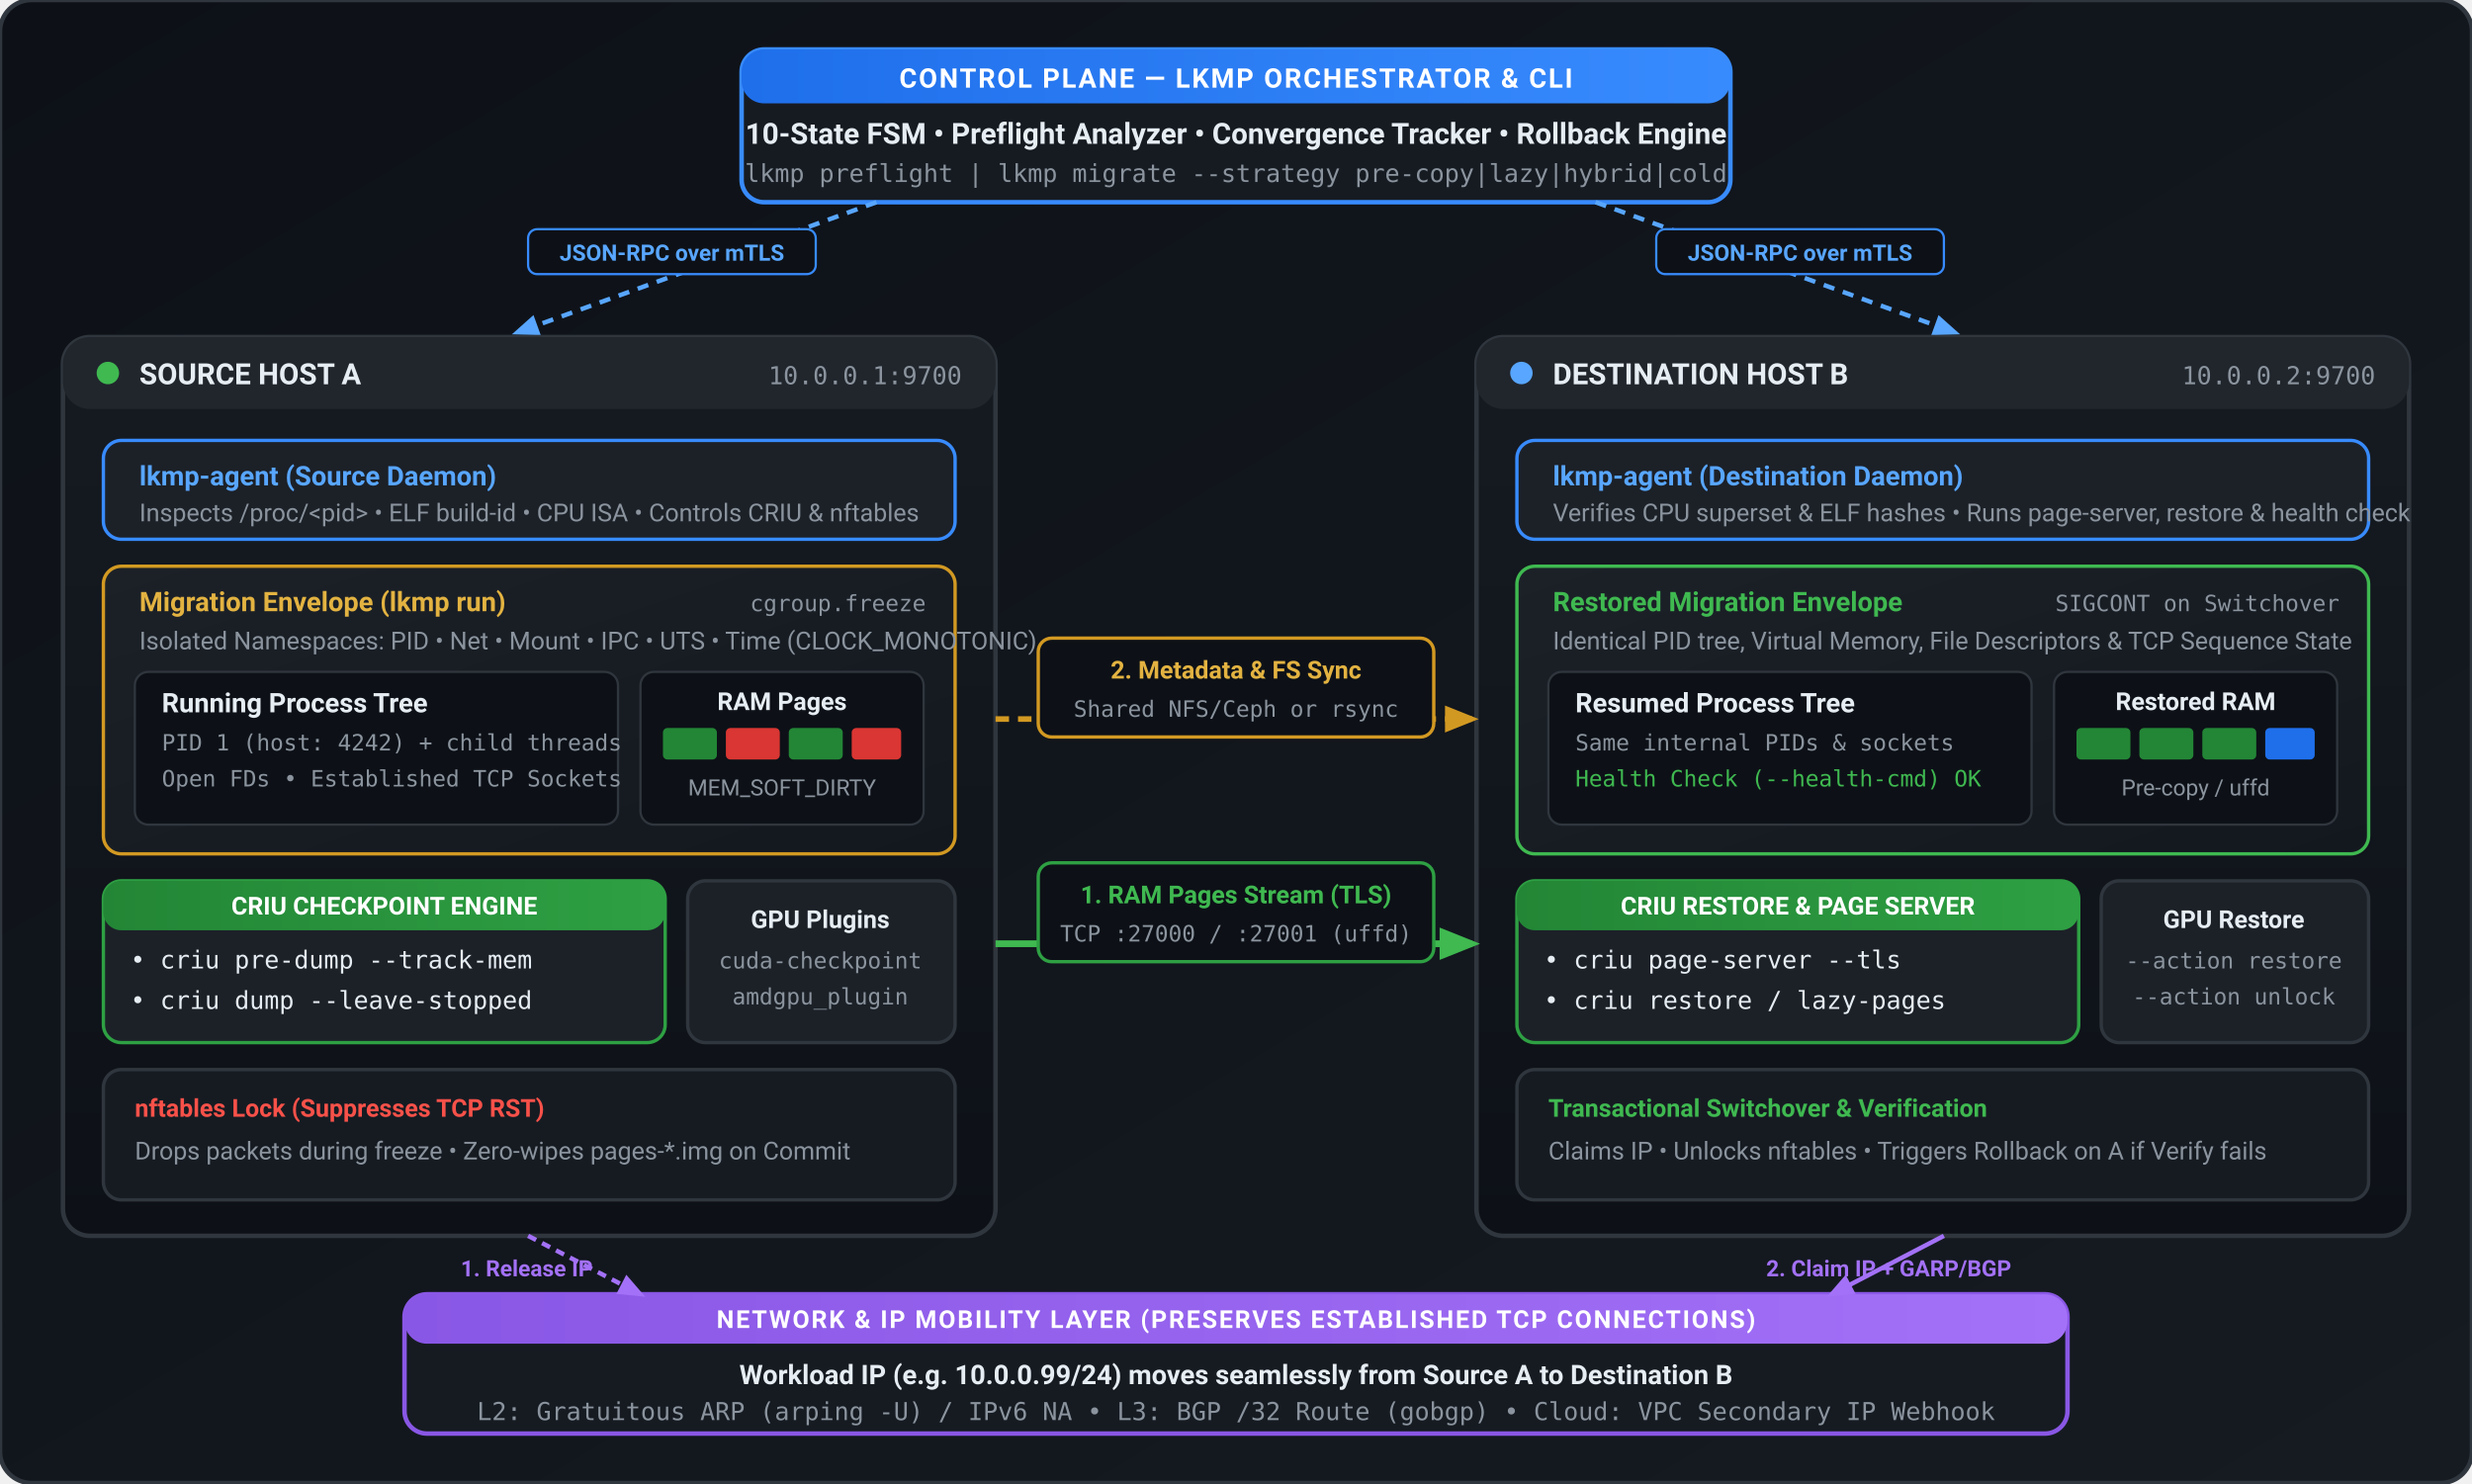
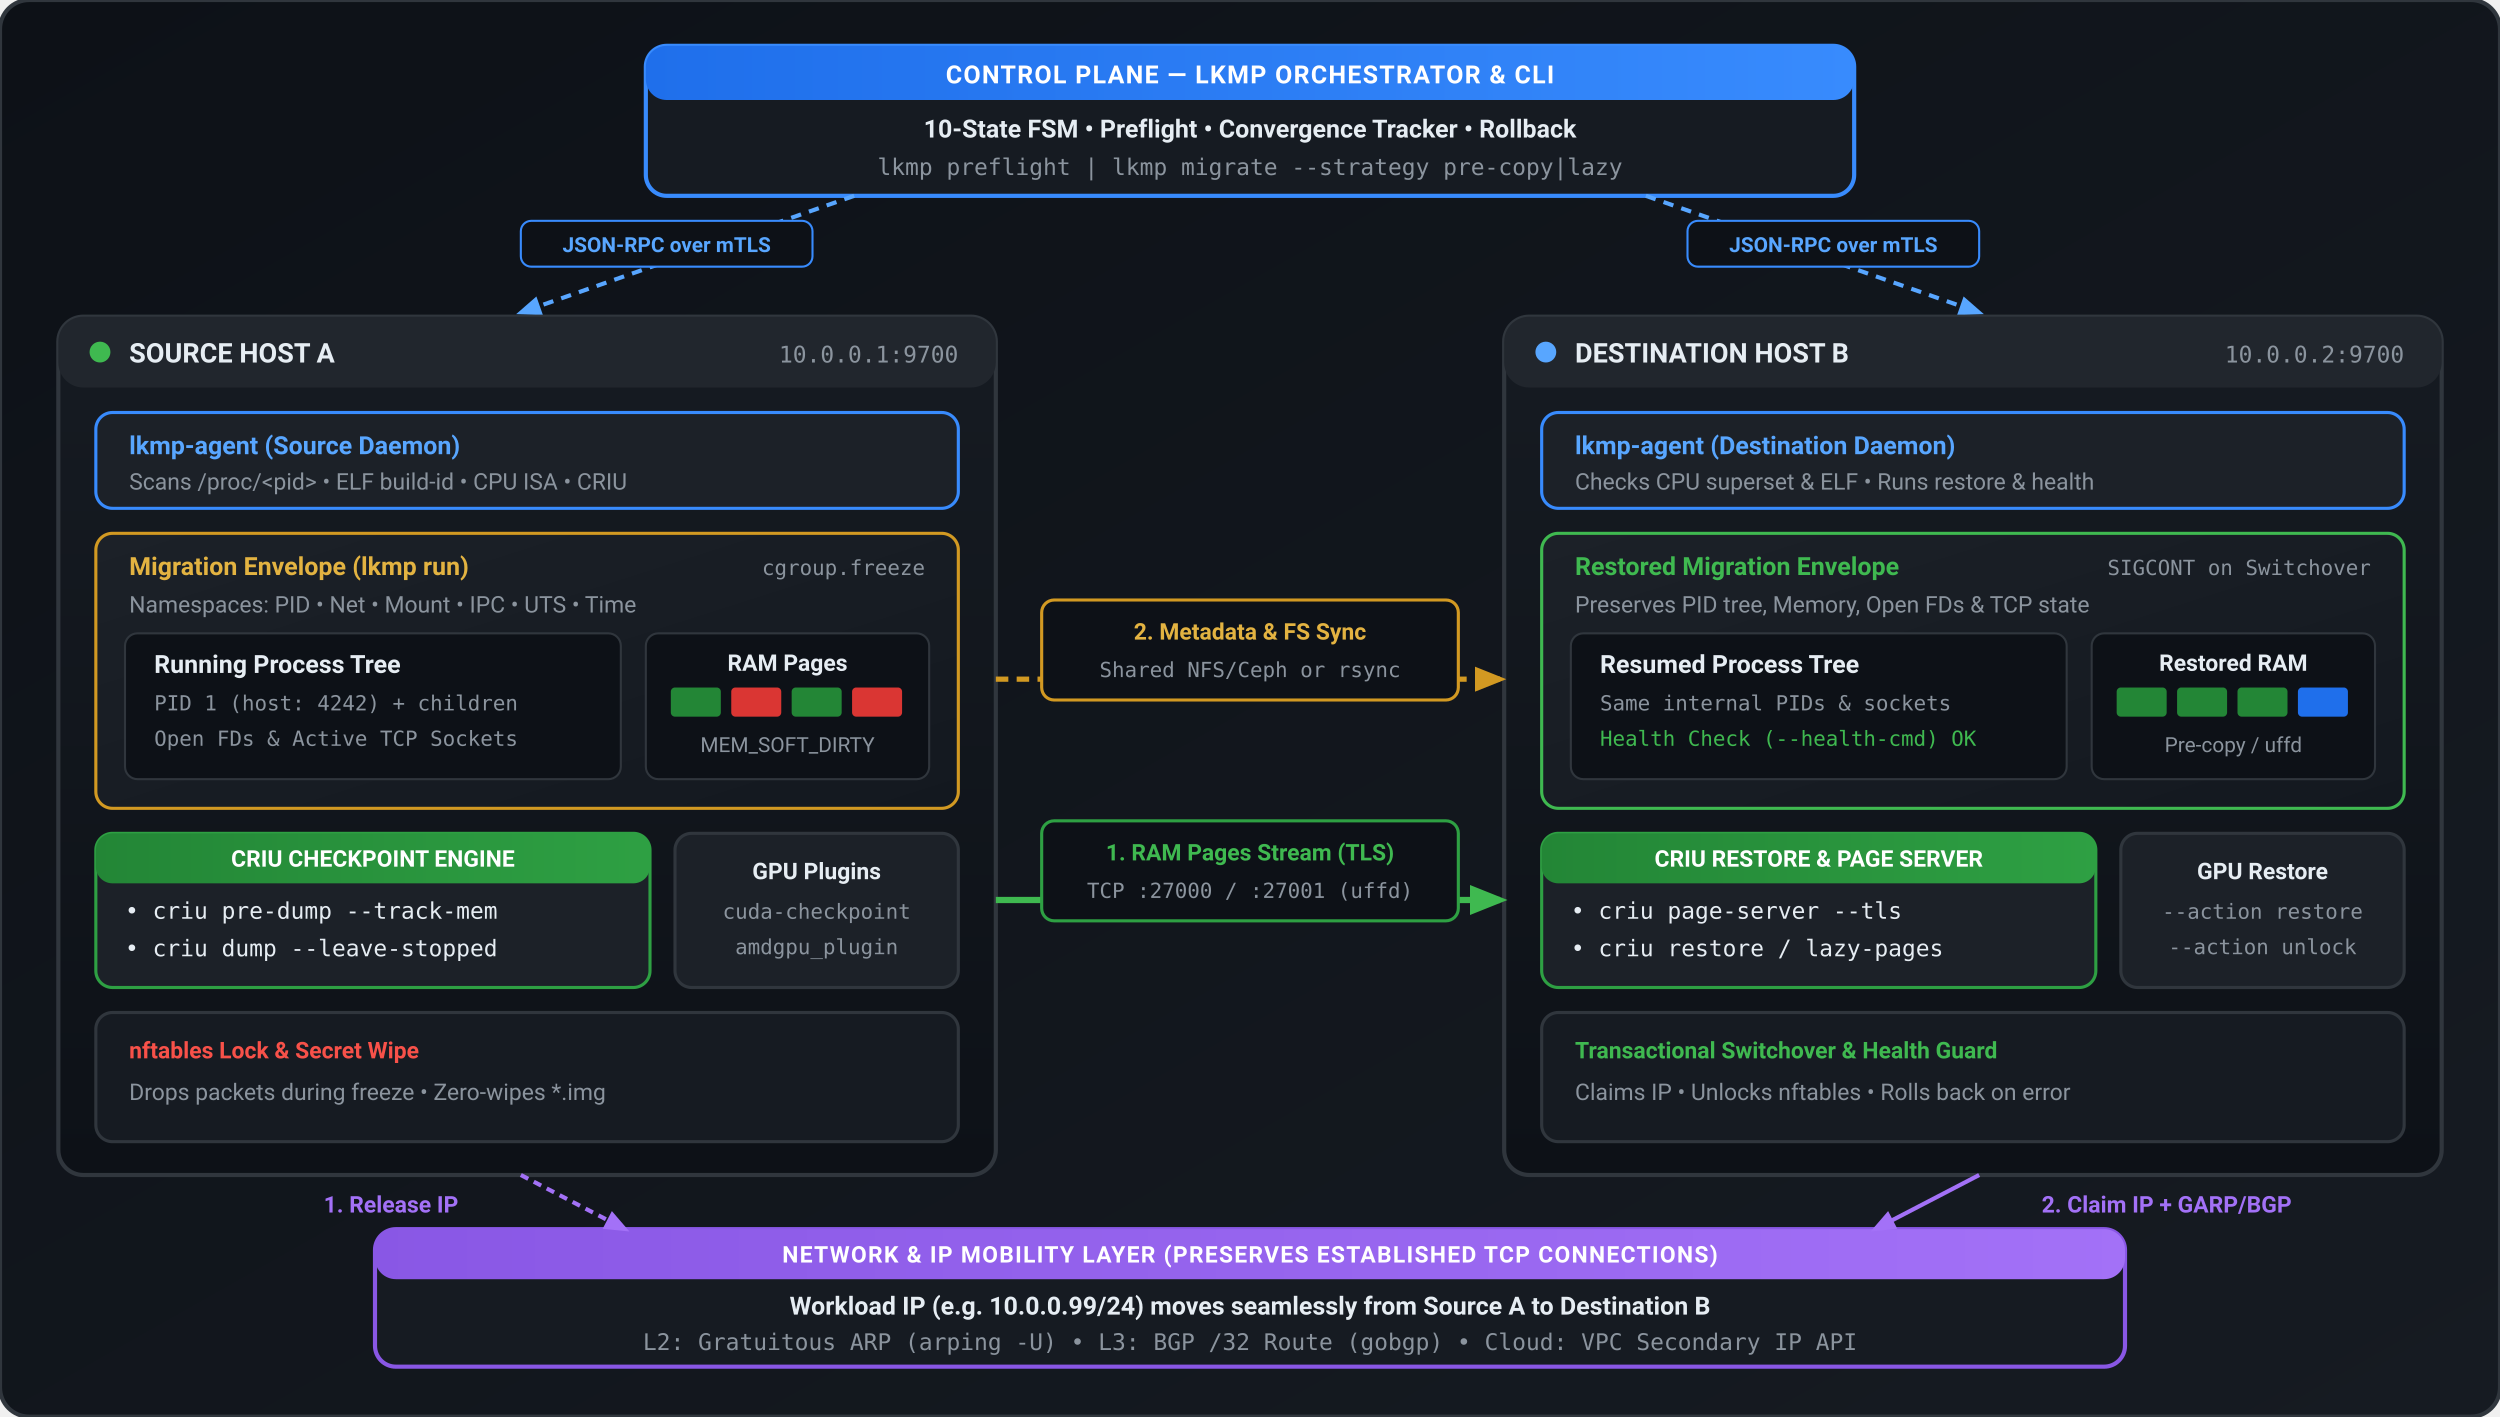
- <svg xmlns="http://www.w3.org/2000/svg" viewBox="0 0 1100 660" width="100%" height="100%" font-family="-apple-system, BlinkMacSystemFont, 'Segoe UI', Roboto, Helvetica, Arial, sans-serif">
+ <svg xmlns="http://www.w3.org/2000/svg" viewBox="0 0 1200 680" width="100%" height="100%" font-family="-apple-system, BlinkMacSystemFont, 'Segoe UI', Roboto, Helvetica, Arial, sans-serif">
  <defs>
    <linearGradient id="bgGrad" x1="0%" y1="0%" x2="100%" y2="100%">
      <stop offset="0%" stop-color="#0d1117" />
      <stop offset="100%" stop-color="#161b22" />
    </linearGradient>
    <linearGradient id="ctrlGrad" x1="0%" y1="0%" x2="100%" y2="0%">
      <stop offset="0%" stop-color="#1f6feb" />
      <stop offset="100%" stop-color="#388bfd" />
    </linearGradient>
-     <linearGradient id="hostAGrad" x1="0%" y1="0%" x2="0%" y2="100%">
+     <linearGradient id="hostGrad" x1="0%" y1="0%" x2="0%" y2="100%">
      <stop offset="0%" stop-color="#161b22" />
      <stop offset="100%" stop-color="#0d1117" />
    </linearGradient>
    <linearGradient id="criuGrad" x1="0%" y1="0%" x2="100%" y2="0%">
      <stop offset="0%" stop-color="#238636" />
      <stop offset="100%" stop-color="#2ea043" />
    </linearGradient>
    <linearGradient id="envGrad" x1="0%" y1="0%" x2="100%" y2="100%">
      <stop offset="0%" stop-color="#1c2128" />
      <stop offset="100%" stop-color="#13181f" />
    </linearGradient>
    <linearGradient id="netGrad" x1="0%" y1="0%" x2="100%" y2="0%">
      <stop offset="0%" stop-color="#8957e5" />
      <stop offset="100%" stop-color="#a371f7" />
    </linearGradient>
    <marker id="arrowBlue" viewBox="0 0 10 10" refX="8" refY="5" markerWidth="6" markerHeight="6" orient="auto-start-reverse">
      <path d="M 0 1 L 10 5 L 0 9 z" fill="#58a6ff" />
    </marker>
    <marker id="arrowGreen" viewBox="0 0 10 10" refX="8" refY="5" markerWidth="6" markerHeight="6" orient="auto-start-reverse">
      <path d="M 0 1 L 10 5 L 0 9 z" fill="#3fb950" />
    </marker>
    <marker id="arrowAmber" viewBox="0 0 10 10" refX="8" refY="5" markerWidth="6" markerHeight="6" orient="auto-start-reverse">
      <path d="M 0 1 L 10 5 L 0 9 z" fill="#d29922" />
    </marker>
    <marker id="arrowPurple" viewBox="0 0 10 10" refX="8" refY="5" markerWidth="6" markerHeight="6" orient="auto-start-reverse">
      <path d="M 0 1 L 10 5 L 0 9 z" fill="#a371f7" />
    </marker>
  </defs>
-   <rect width="1100" height="660" rx="14" fill="url(#bgGrad)" stroke="#30363d" stroke-width="2" />
-   <rect x="330" y="22" width="440" height="68" rx="10" fill="#161b22" stroke="#388bfd" stroke-width="2" />
-   <rect x="330" y="22" width="440" height="24" rx="10" fill="url(#ctrlGrad)" />
-   <text x="550" y="39" fill="#ffffff" font-size="12" font-weight="700" text-anchor="middle" letter-spacing="0.8">CONTROL PLANE — LKMP ORCHESTRATOR &amp; CLI</text>
-   <text x="550" y="64" fill="#e6edf3" font-size="13" font-weight="600" text-anchor="middle">10-State FSM • Preflight Analyzer • Convergence Tracker • Rollback Engine</text>
-   <text x="550" y="81" fill="#8b949e" font-size="11" font-family="ui-monospace, SFMono-Regular, Menlo, monospace" text-anchor="middle">lkmp preflight | lkmp migrate --strategy pre-copy|lazy|hybrid|cold</text>
-   <path d="M 390 90 L 230 148" fill="none" stroke="#58a6ff" stroke-width="2" stroke-dasharray="5,4" marker-end="url(#arrowBlue)" />
-   <rect x="235" y="102" width="128" height="20" rx="4" fill="#0d1117" stroke="#388bfd" stroke-width="1" />
-   <text x="299" y="116" fill="#58a6ff" font-size="10" font-weight="600" text-anchor="middle">JSON-RPC over mTLS</text>
-   <path d="M 710 90 L 870 148" fill="none" stroke="#58a6ff" stroke-width="2" stroke-dasharray="5,4" marker-end="url(#arrowBlue)" />
-   <rect x="737" y="102" width="128" height="20" rx="4" fill="#0d1117" stroke="#388bfd" stroke-width="1" />
-   <text x="801" y="116" fill="#58a6ff" font-size="10" font-weight="600" text-anchor="middle">JSON-RPC over mTLS</text>
-   <rect x="28" y="150" width="415" height="400" rx="12" fill="url(#hostAGrad)" stroke="#30363d" stroke-width="2" />
-   <rect x="28" y="150" width="415" height="32" rx="12" fill="#21262d" />
-   <circle cx="48" cy="166" r="5" fill="#3fb950" />
-   <text x="62" y="171" fill="#e6edf3" font-size="13" font-weight="700">SOURCE HOST A</text>
-   <text x="428" y="171" fill="#8b949e" font-size="11" font-family="ui-monospace, SFMono-Regular, Menlo, monospace" text-anchor="end">10.0.0.1:9700</text>
-   <rect x="46" y="196" width="379" height="44" rx="8" fill="#1c2128" stroke="#388bfd" stroke-width="1.5" />
-   <text x="62" y="216" fill="#58a6ff" font-size="12" font-weight="700">lkmp-agent (Source Daemon)</text>
-   <text x="62" y="232" fill="#8b949e" font-size="11">Inspects /proc/&lt;pid&gt; • ELF build-id • CPU ISA • Controls CRIU &amp; nftables</text>
-   <rect x="46" y="252" width="379" height="128" rx="8" fill="url(#envGrad)" stroke="#d29922" stroke-width="1.5" />
-   <text x="62" y="272" fill="#e3b341" font-size="12" font-weight="700">Migration Envelope (lkmp run)</text>
-   <text x="412" y="272" fill="#8b949e" font-size="10" font-family="ui-monospace, SFMono-Regular, Menlo, monospace" text-anchor="end">cgroup.freeze</text>
-   <text x="62" y="289" fill="#8b949e" font-size="11">Isolated Namespaces: PID • Net • Mount • IPC • UTS • Time (CLOCK_MONOTONIC)</text>
-   <rect x="60" y="299" width="215" height="68" rx="6" fill="#0d1117" stroke="#30363d" stroke-width="1" />
-   <text x="72" y="317" fill="#e6edf3" font-size="12" font-weight="600">Running Process Tree</text>
-   <text x="72" y="334" fill="#8b949e" font-size="10" font-family="ui-monospace, SFMono-Regular, Menlo, monospace">PID 1 (host: 4242) + child threads</text>
-   <text x="72" y="350" fill="#8b949e" font-size="10" font-family="ui-monospace, SFMono-Regular, Menlo, monospace">Open FDs • Established TCP Sockets</text>
-   <rect x="285" y="299" width="126" height="68" rx="6" fill="#0d1117" stroke="#30363d" stroke-width="1" />
-   <text x="348" y="316" fill="#e6edf3" font-size="11" font-weight="600" text-anchor="middle">RAM Pages</text>
-   <rect x="295" y="324" width="24" height="14" rx="2" fill="#238636" />
-   <rect x="323" y="324" width="24" height="14" rx="2" fill="#da3633" />
-   <rect x="351" y="324" width="24" height="14" rx="2" fill="#238636" />
-   <rect x="379" y="324" width="22" height="14" rx="2" fill="#da3633" />
-   <text x="348" y="354" fill="#8b949e" font-size="10" text-anchor="middle">MEM_SOFT_DIRTY</text>
-   <rect x="46" y="392" width="250" height="72" rx="8" fill="#1c2128" stroke="#2ea043" stroke-width="1.5" />
-   <rect x="46" y="392" width="250" height="22" rx="8" fill="url(#criuGrad)" />
-   <text x="171" y="407" fill="#ffffff" font-size="11" font-weight="700" text-anchor="middle">CRIU CHECKPOINT ENGINE</text>
-   <text x="58" y="431" fill="#e6edf3" font-size="11" font-family="ui-monospace, SFMono-Regular, Menlo, monospace">• criu pre-dump --track-mem</text>
-   <text x="58" y="449" fill="#e6edf3" font-size="11" font-family="ui-monospace, SFMono-Regular, Menlo, monospace">• criu dump --leave-stopped</text>
-   <rect x="306" y="392" width="119" height="72" rx="8" fill="#1c2128" stroke="#30363d" stroke-width="1.5" />
-   <text x="365" y="413" fill="#e6edf3" font-size="11" font-weight="700" text-anchor="middle">GPU Plugins</text>
-   <text x="365" y="431" fill="#8b949e" font-size="10" font-family="ui-monospace, SFMono-Regular, Menlo, monospace" text-anchor="middle">cuda-checkpoint</text>
-   <text x="365" y="447" fill="#8b949e" font-size="10" font-family="ui-monospace, SFMono-Regular, Menlo, monospace" text-anchor="middle">amdgpu_plugin</text>
-   <rect x="46" y="476" width="379" height="58" rx="8" fill="#161b22" stroke="#30363d" stroke-width="1.5" />
-   <text x="60" y="497" fill="#f85149" font-size="11" font-weight="700">nftables Lock (Suppresses TCP RST)</text>
-   <text x="60" y="516" fill="#8b949e" font-size="11">Drops packets during freeze • Zero-wipes pages-*.img on Commit</text>
-   <rect x="657" y="150" width="415" height="400" rx="12" fill="url(#hostAGrad)" stroke="#30363d" stroke-width="2" />
-   <rect x="657" y="150" width="415" height="32" rx="12" fill="#21262d" />
-   <circle cx="677" cy="166" r="5" fill="#58a6ff" />
-   <text x="691" y="171" fill="#e6edf3" font-size="13" font-weight="700">DESTINATION HOST B</text>
-   <text x="1057" y="171" fill="#8b949e" font-size="11" font-family="ui-monospace, SFMono-Regular, Menlo, monospace" text-anchor="end">10.0.0.2:9700</text>
-   <rect x="675" y="196" width="379" height="44" rx="8" fill="#1c2128" stroke="#388bfd" stroke-width="1.5" />
-   <text x="691" y="216" fill="#58a6ff" font-size="12" font-weight="700">lkmp-agent (Destination Daemon)</text>
-   <text x="691" y="232" fill="#8b949e" font-size="11">Verifies CPU superset &amp; ELF hashes • Runs page-server, restore &amp; health check</text>
-   <rect x="675" y="252" width="379" height="128" rx="8" fill="url(#envGrad)" stroke="#3fb950" stroke-width="1.5" />
-   <text x="691" y="272" fill="#3fb950" font-size="12" font-weight="700">Restored Migration Envelope</text>
-   <text x="1041" y="272" fill="#8b949e" font-size="10" font-family="ui-monospace, SFMono-Regular, Menlo, monospace" text-anchor="end">SIGCONT on Switchover</text>
-   <text x="691" y="289" fill="#8b949e" font-size="11">Identical PID tree, Virtual Memory, File Descriptors &amp; TCP Sequence State</text>
-   <rect x="689" y="299" width="215" height="68" rx="6" fill="#0d1117" stroke="#30363d" stroke-width="1" />
-   <text x="701" y="317" fill="#e6edf3" font-size="12" font-weight="600">Resumed Process Tree</text>
-   <text x="701" y="334" fill="#8b949e" font-size="10" font-family="ui-monospace, SFMono-Regular, Menlo, monospace">Same internal PIDs &amp; sockets</text>
-   <text x="701" y="350" fill="#3fb950" font-size="10" font-family="ui-monospace, SFMono-Regular, Menlo, monospace">Health Check (--health-cmd) OK</text>
-   <rect x="914" y="299" width="126" height="68" rx="6" fill="#0d1117" stroke="#30363d" stroke-width="1" />
-   <text x="977" y="316" fill="#e6edf3" font-size="11" font-weight="600" text-anchor="middle">Restored RAM</text>
-   <rect x="924" y="324" width="24" height="14" rx="2" fill="#238636" />
-   <rect x="952" y="324" width="24" height="14" rx="2" fill="#238636" />
-   <rect x="980" y="324" width="24" height="14" rx="2" fill="#238636" />
-   <rect x="1008" y="324" width="22" height="14" rx="2" fill="#1f6feb" />
-   <text x="977" y="354" fill="#8b949e" font-size="10" text-anchor="middle">Pre-copy / uffd</text>
-   <rect x="675" y="392" width="250" height="72" rx="8" fill="#1c2128" stroke="#2ea043" stroke-width="1.5" />
-   <rect x="675" y="392" width="250" height="22" rx="8" fill="url(#criuGrad)" />
-   <text x="800" y="407" fill="#ffffff" font-size="11" font-weight="700" text-anchor="middle">CRIU RESTORE &amp; PAGE SERVER</text>
-   <text x="687" y="431" fill="#e6edf3" font-size="11" font-family="ui-monospace, SFMono-Regular, Menlo, monospace">• criu page-server --tls</text>
-   <text x="687" y="449" fill="#e6edf3" font-size="11" font-family="ui-monospace, SFMono-Regular, Menlo, monospace">• criu restore / lazy-pages</text>
-   <rect x="935" y="392" width="119" height="72" rx="8" fill="#1c2128" stroke="#30363d" stroke-width="1.5" />
-   <text x="994" y="413" fill="#e6edf3" font-size="11" font-weight="700" text-anchor="middle">GPU Restore</text>
-   <text x="994" y="431" fill="#8b949e" font-size="10" font-family="ui-monospace, SFMono-Regular, Menlo, monospace" text-anchor="middle">--action restore</text>
-   <text x="994" y="447" fill="#8b949e" font-size="10" font-family="ui-monospace, SFMono-Regular, Menlo, monospace" text-anchor="middle">--action unlock</text>
-   <rect x="675" y="476" width="379" height="58" rx="8" fill="#161b22" stroke="#30363d" stroke-width="1.5" />
-   <text x="689" y="497" fill="#3fb950" font-size="11" font-weight="700">Transactional Switchover &amp; Verification</text>
-   <text x="689" y="516" fill="#8b949e" font-size="11">Claims IP • Unlocks nftables • Triggers Rollback on A if Verify fails</text>
-   <path d="M 443 420 L 655 420" fill="none" stroke="#3fb950" stroke-width="3" marker-end="url(#arrowGreen)" />
-   <rect x="462" y="384" width="176" height="44" rx="6" fill="#0d1117" stroke="#2ea043" stroke-width="1.5" />
-   <text x="550" y="402" fill="#3fb950" font-size="11" font-weight="700" text-anchor="middle">1. RAM Pages Stream (TLS)</text>
-   <text x="550" y="419" fill="#8b949e" font-size="10" font-family="ui-monospace, SFMono-Regular, Menlo, monospace" text-anchor="middle">TCP :27000 / :27001 (uffd)</text>
-   <path d="M 443 320 L 655 320" fill="none" stroke="#d29922" stroke-width="2.5" stroke-dasharray="6,4" marker-end="url(#arrowAmber)" />
-   <rect x="462" y="284" width="176" height="44" rx="6" fill="#0d1117" stroke="#d29922" stroke-width="1.5" />
-   <text x="550" y="302" fill="#e3b341" font-size="11" font-weight="700" text-anchor="middle">2. Metadata &amp; FS Sync</text>
-   <text x="550" y="319" fill="#8b949e" font-size="10" font-family="ui-monospace, SFMono-Regular, Menlo, monospace" text-anchor="middle">Shared NFS/Ceph or rsync</text>
-   <rect x="180" y="576" width="740" height="62" rx="10" fill="#161b22" stroke="#8957e5" stroke-width="2" />
-   <rect x="180" y="576" width="740" height="22" rx="10" fill="url(#netGrad)" />
-   <text x="550" y="591" fill="#ffffff" font-size="11" font-weight="700" text-anchor="middle" letter-spacing="0.8">NETWORK &amp; IP MOBILITY LAYER (PRESERVES ESTABLISHED TCP CONNECTIONS)</text>
-   <text x="550" y="616" fill="#e6edf3" font-size="12" font-weight="600" text-anchor="middle">Workload IP (e.g. 10.0.0.99/24) moves seamlessly from Source A to Destination B</text>
-   <text x="550" y="632" fill="#8b949e" font-size="11" font-family="ui-monospace, SFMono-Regular, Menlo, monospace" text-anchor="middle">L2: Gratuitous ARP (arping -U) / IPv6 NA   •   L3: BGP /32 Route (gobgp)   •   Cloud: VPC Secondary IP Webhook</text>
-   <path d="M 235 550 L 285 576" fill="none" stroke="#a371f7" stroke-width="2" stroke-dasharray="4,3" marker-end="url(#arrowPurple)" />
-   <text x="205" y="568" fill="#a371f7" font-size="10" font-weight="600">1. Release IP</text>
-   <path d="M 865 550 L 815 576" fill="none" stroke="#a371f7" stroke-width="2" marker-end="url(#arrowPurple)" />
-   <text x="895" y="568" fill="#a371f7" font-size="10" font-weight="600" text-anchor="end">2. Claim IP + GARP/BGP</text>
+   <rect width="1200" height="680" rx="14" fill="url(#bgGrad)" stroke="#30363d" stroke-width="2" />
+   <rect x="310" y="22" width="580" height="72" rx="10" fill="#161b22" stroke="#388bfd" stroke-width="2" />
+   <rect x="310" y="22" width="580" height="26" rx="10" fill="url(#ctrlGrad)" />
+   <text x="600" y="40" fill="#ffffff" font-size="12" font-weight="700" text-anchor="middle" letter-spacing="0.6">CONTROL PLANE — LKMP ORCHESTRATOR &amp; CLI</text>
+   <text x="600" y="66" fill="#e6edf3" font-size="12" font-weight="600" text-anchor="middle">10-State FSM • Preflight • Convergence Tracker • Rollback</text>
+   <text x="600" y="84" fill="#8b949e" font-size="11" font-family="ui-monospace, SFMono-Regular, Menlo, monospace" text-anchor="middle">lkmp preflight | lkmp migrate --strategy pre-copy|lazy</text>
+   <path d="M 410 94 L 250 150" fill="none" stroke="#58a6ff" stroke-width="2" stroke-dasharray="5,4" marker-end="url(#arrowBlue)" />
+   <rect x="250" y="106" width="140" height="22" rx="5" fill="#0d1117" stroke="#388bfd" stroke-width="1" />
+   <text x="320" y="121" fill="#58a6ff" font-size="10" font-weight="600" text-anchor="middle">JSON-RPC over mTLS</text>
+   <path d="M 790 94 L 950 150" fill="none" stroke="#58a6ff" stroke-width="2" stroke-dasharray="5,4" marker-end="url(#arrowBlue)" />
+   <rect x="810" y="106" width="140" height="22" rx="5" fill="#0d1117" stroke="#388bfd" stroke-width="1" />
+   <text x="880" y="121" fill="#58a6ff" font-size="10" font-weight="600" text-anchor="middle">JSON-RPC over mTLS</text>
+   <rect x="28" y="152" width="450" height="412" rx="12" fill="url(#hostGrad)" stroke="#30363d" stroke-width="2" />
+   <rect x="28" y="152" width="450" height="34" rx="12" fill="#21262d" />
+   <circle cx="48" cy="169" r="5" fill="#3fb950" />
+   <text x="62" y="174" fill="#e6edf3" font-size="13" font-weight="700">SOURCE HOST A</text>
+   <text x="460" y="174" fill="#8b949e" font-size="11" font-family="ui-monospace, SFMono-Regular, Menlo, monospace" text-anchor="end">10.0.0.1:9700</text>
+   <rect x="46" y="198" width="414" height="46" rx="8" fill="#1c2128" stroke="#388bfd" stroke-width="1.5" />
+   <text x="62" y="218" fill="#58a6ff" font-size="12" font-weight="700">lkmp-agent (Source Daemon)</text>
+   <text x="62" y="235" fill="#8b949e" font-size="11">Scans /proc/&lt;pid&gt; • ELF build-id • CPU ISA • CRIU</text>
+   <rect x="46" y="256" width="414" height="132" rx="8" fill="url(#envGrad)" stroke="#d29922" stroke-width="1.5" />
+   <text x="62" y="276" fill="#e3b341" font-size="12" font-weight="700">Migration Envelope (lkmp run)</text>
+   <text x="444" y="276" fill="#8b949e" font-size="10" font-family="ui-monospace, SFMono-Regular, Menlo, monospace" text-anchor="end">cgroup.freeze</text>
+   <text x="62" y="294" fill="#8b949e" font-size="11">Namespaces: PID • Net • Mount • IPC • UTS • Time</text>
+   <rect x="60" y="304" width="238" height="70" rx="6" fill="#0d1117" stroke="#30363d" stroke-width="1" />
+   <text x="74" y="323" fill="#e6edf3" font-size="12" font-weight="600">Running Process Tree</text>
+   <text x="74" y="341" fill="#8b949e" font-size="10" font-family="ui-monospace, SFMono-Regular, Menlo, monospace">PID 1 (host: 4242) + children</text>
+   <text x="74" y="358" fill="#8b949e" font-size="10" font-family="ui-monospace, SFMono-Regular, Menlo, monospace">Open FDs &amp; Active TCP Sockets</text>
+   <rect x="310" y="304" width="136" height="70" rx="6" fill="#0d1117" stroke="#30363d" stroke-width="1" />
+   <text x="378" y="322" fill="#e6edf3" font-size="11" font-weight="600" text-anchor="middle">RAM Pages</text>
+   <rect x="322" y="330" width="24" height="14" rx="2" fill="#238636" />
+   <rect x="351" y="330" width="24" height="14" rx="2" fill="#da3633" />
+   <rect x="380" y="330" width="24" height="14" rx="2" fill="#238636" />
+   <rect x="409" y="330" width="24" height="14" rx="2" fill="#da3633" />
+   <text x="378" y="361" fill="#8b949e" font-size="10" text-anchor="middle">MEM_SOFT_DIRTY</text>
+   <rect x="46" y="400" width="266" height="74" rx="8" fill="#1c2128" stroke="#2ea043" stroke-width="1.5" />
+   <rect x="46" y="400" width="266" height="24" rx="8" fill="url(#criuGrad)" />
+   <text x="179" y="416" fill="#ffffff" font-size="11" font-weight="700" text-anchor="middle">CRIU CHECKPOINT ENGINE</text>
+   <text x="60" y="441" fill="#e6edf3" font-size="11" font-family="ui-monospace, SFMono-Regular, Menlo, monospace">• criu pre-dump --track-mem</text>
+   <text x="60" y="459" fill="#e6edf3" font-size="11" font-family="ui-monospace, SFMono-Regular, Menlo, monospace">• criu dump --leave-stopped</text>
+   <rect x="324" y="400" width="136" height="74" rx="8" fill="#1c2128" stroke="#30363d" stroke-width="1.5" />
+   <text x="392" y="422" fill="#e6edf3" font-size="11" font-weight="700" text-anchor="middle">GPU Plugins</text>
+   <text x="392" y="441" fill="#8b949e" font-size="10" font-family="ui-monospace, SFMono-Regular, Menlo, monospace" text-anchor="middle">cuda-checkpoint</text>
+   <text x="392" y="458" fill="#8b949e" font-size="10" font-family="ui-monospace, SFMono-Regular, Menlo, monospace" text-anchor="middle">amdgpu_plugin</text>
+   <rect x="46" y="486" width="414" height="62" rx="8" fill="#161b22" stroke="#30363d" stroke-width="1.5" />
+   <text x="62" y="508" fill="#f85149" font-size="11" font-weight="700">nftables Lock &amp; Secret Wipe</text>
+   <text x="62" y="528" fill="#8b949e" font-size="11">Drops packets during freeze • Zero-wipes *.img</text>
+   <rect x="722" y="152" width="450" height="412" rx="12" fill="url(#hostGrad)" stroke="#30363d" stroke-width="2" />
+   <rect x="722" y="152" width="450" height="34" rx="12" fill="#21262d" />
+   <circle cx="742" cy="169" r="5" fill="#58a6ff" />
+   <text x="756" y="174" fill="#e6edf3" font-size="13" font-weight="700">DESTINATION HOST B</text>
+   <text x="1154" y="174" fill="#8b949e" font-size="11" font-family="ui-monospace, SFMono-Regular, Menlo, monospace" text-anchor="end">10.0.0.2:9700</text>
+   <rect x="740" y="198" width="414" height="46" rx="8" fill="#1c2128" stroke="#388bfd" stroke-width="1.5" />
+   <text x="756" y="218" fill="#58a6ff" font-size="12" font-weight="700">lkmp-agent (Destination Daemon)</text>
+   <text x="756" y="235" fill="#8b949e" font-size="11">Checks CPU superset &amp; ELF • Runs restore &amp; health</text>
+   <rect x="740" y="256" width="414" height="132" rx="8" fill="url(#envGrad)" stroke="#3fb950" stroke-width="1.5" />
+   <text x="756" y="276" fill="#3fb950" font-size="12" font-weight="700">Restored Migration Envelope</text>
+   <text x="1138" y="276" fill="#8b949e" font-size="10" font-family="ui-monospace, SFMono-Regular, Menlo, monospace" text-anchor="end">SIGCONT on Switchover</text>
+   <text x="756" y="294" fill="#8b949e" font-size="11">Preserves PID tree, Memory, Open FDs &amp; TCP state</text>
+   <rect x="754" y="304" width="238" height="70" rx="6" fill="#0d1117" stroke="#30363d" stroke-width="1" />
+   <text x="768" y="323" fill="#e6edf3" font-size="12" font-weight="600">Resumed Process Tree</text>
+   <text x="768" y="341" fill="#8b949e" font-size="10" font-family="ui-monospace, SFMono-Regular, Menlo, monospace">Same internal PIDs &amp; sockets</text>
+   <text x="768" y="358" fill="#3fb950" font-size="10" font-family="ui-monospace, SFMono-Regular, Menlo, monospace">Health Check (--health-cmd) OK</text>
+   <rect x="1004" y="304" width="136" height="70" rx="6" fill="#0d1117" stroke="#30363d" stroke-width="1" />
+   <text x="1072" y="322" fill="#e6edf3" font-size="11" font-weight="600" text-anchor="middle">Restored RAM</text>
+   <rect x="1016" y="330" width="24" height="14" rx="2" fill="#238636" />
+   <rect x="1045" y="330" width="24" height="14" rx="2" fill="#238636" />
+   <rect x="1074" y="330" width="24" height="14" rx="2" fill="#238636" />
+   <rect x="1103" y="330" width="24" height="14" rx="2" fill="#1f6feb" />
+   <text x="1072" y="361" fill="#8b949e" font-size="10" text-anchor="middle">Pre-copy / uffd</text>
+   <rect x="740" y="400" width="266" height="74" rx="8" fill="#1c2128" stroke="#2ea043" stroke-width="1.5" />
+   <rect x="740" y="400" width="266" height="24" rx="8" fill="url(#criuGrad)" />
+   <text x="873" y="416" fill="#ffffff" font-size="11" font-weight="700" text-anchor="middle">CRIU RESTORE &amp; PAGE SERVER</text>
+   <text x="754" y="441" fill="#e6edf3" font-size="11" font-family="ui-monospace, SFMono-Regular, Menlo, monospace">• criu page-server --tls</text>
+   <text x="754" y="459" fill="#e6edf3" font-size="11" font-family="ui-monospace, SFMono-Regular, Menlo, monospace">• criu restore / lazy-pages</text>
+   <rect x="1018" y="400" width="136" height="74" rx="8" fill="#1c2128" stroke="#30363d" stroke-width="1.5" />
+   <text x="1086" y="422" fill="#e6edf3" font-size="11" font-weight="700" text-anchor="middle">GPU Restore</text>
+   <text x="1086" y="441" fill="#8b949e" font-size="10" font-family="ui-monospace, SFMono-Regular, Menlo, monospace" text-anchor="middle">--action restore</text>
+   <text x="1086" y="458" fill="#8b949e" font-size="10" font-family="ui-monospace, SFMono-Regular, Menlo, monospace" text-anchor="middle">--action unlock</text>
+   <rect x="740" y="486" width="414" height="62" rx="8" fill="#161b22" stroke="#30363d" stroke-width="1.5" />
+   <text x="756" y="508" fill="#3fb950" font-size="11" font-weight="700">Transactional Switchover &amp; Health Guard</text>
+   <text x="756" y="528" fill="#8b949e" font-size="11">Claims IP • Unlocks nftables • Rolls back on error</text>
+   <path d="M 478 432 L 720 432" fill="none" stroke="#3fb950" stroke-width="3" marker-end="url(#arrowGreen)" />
+   <rect x="500" y="394" width="200" height="48" rx="6" fill="#0d1117" stroke="#2ea043" stroke-width="1.5" />
+   <text x="600" y="413" fill="#3fb950" font-size="11" font-weight="700" text-anchor="middle">1. RAM Pages Stream (TLS)</text>
+   <text x="600" y="431" fill="#8b949e" font-size="10" font-family="ui-monospace, SFMono-Regular, Menlo, monospace" text-anchor="middle">TCP :27000 / :27001 (uffd)</text>
+   <path d="M 478 326 L 720 326" fill="none" stroke="#d29922" stroke-width="2.5" stroke-dasharray="6,4" marker-end="url(#arrowAmber)" />
+   <rect x="500" y="288" width="200" height="48" rx="6" fill="#0d1117" stroke="#d29922" stroke-width="1.5" />
+   <text x="600" y="307" fill="#e3b341" font-size="11" font-weight="700" text-anchor="middle">2. Metadata &amp; FS Sync</text>
+   <text x="600" y="325" fill="#8b949e" font-size="10" font-family="ui-monospace, SFMono-Regular, Menlo, monospace" text-anchor="middle">Shared NFS/Ceph or rsync</text>
+   <rect x="180" y="590" width="840" height="66" rx="10" fill="#161b22" stroke="#8957e5" stroke-width="2" />
+   <rect x="180" y="590" width="840" height="24" rx="10" fill="url(#netGrad)" />
+   <text x="600" y="606" fill="#ffffff" font-size="11" font-weight="700" text-anchor="middle" letter-spacing="0.6">NETWORK &amp; IP MOBILITY LAYER (PRESERVES ESTABLISHED TCP CONNECTIONS)</text>
+   <text x="600" y="631" fill="#e6edf3" font-size="12" font-weight="600" text-anchor="middle">Workload IP (e.g. 10.0.0.99/24) moves seamlessly from Source A to Destination B</text>
+   <text x="600" y="648" fill="#8b949e" font-size="11" font-family="ui-monospace, SFMono-Regular, Menlo, monospace" text-anchor="middle">L2: Gratuitous ARP (arping -U)   •   L3: BGP /32 Route (gobgp)   •   Cloud: VPC Secondary IP API</text>
+   <path d="M 250 564 L 300 590" fill="none" stroke="#a371f7" stroke-width="2" stroke-dasharray="4,3" marker-end="url(#arrowPurple)" />
+   <text x="220" y="582" fill="#a371f7" font-size="11" font-weight="600" text-anchor="end">1. Release IP</text>
+   <path d="M 950 564 L 900 590" fill="none" stroke="#a371f7" stroke-width="2" marker-end="url(#arrowPurple)" />
+   <text x="980" y="582" fill="#a371f7" font-size="11" font-weight="600">2. Claim IP + GARP/BGP</text>
</svg>
